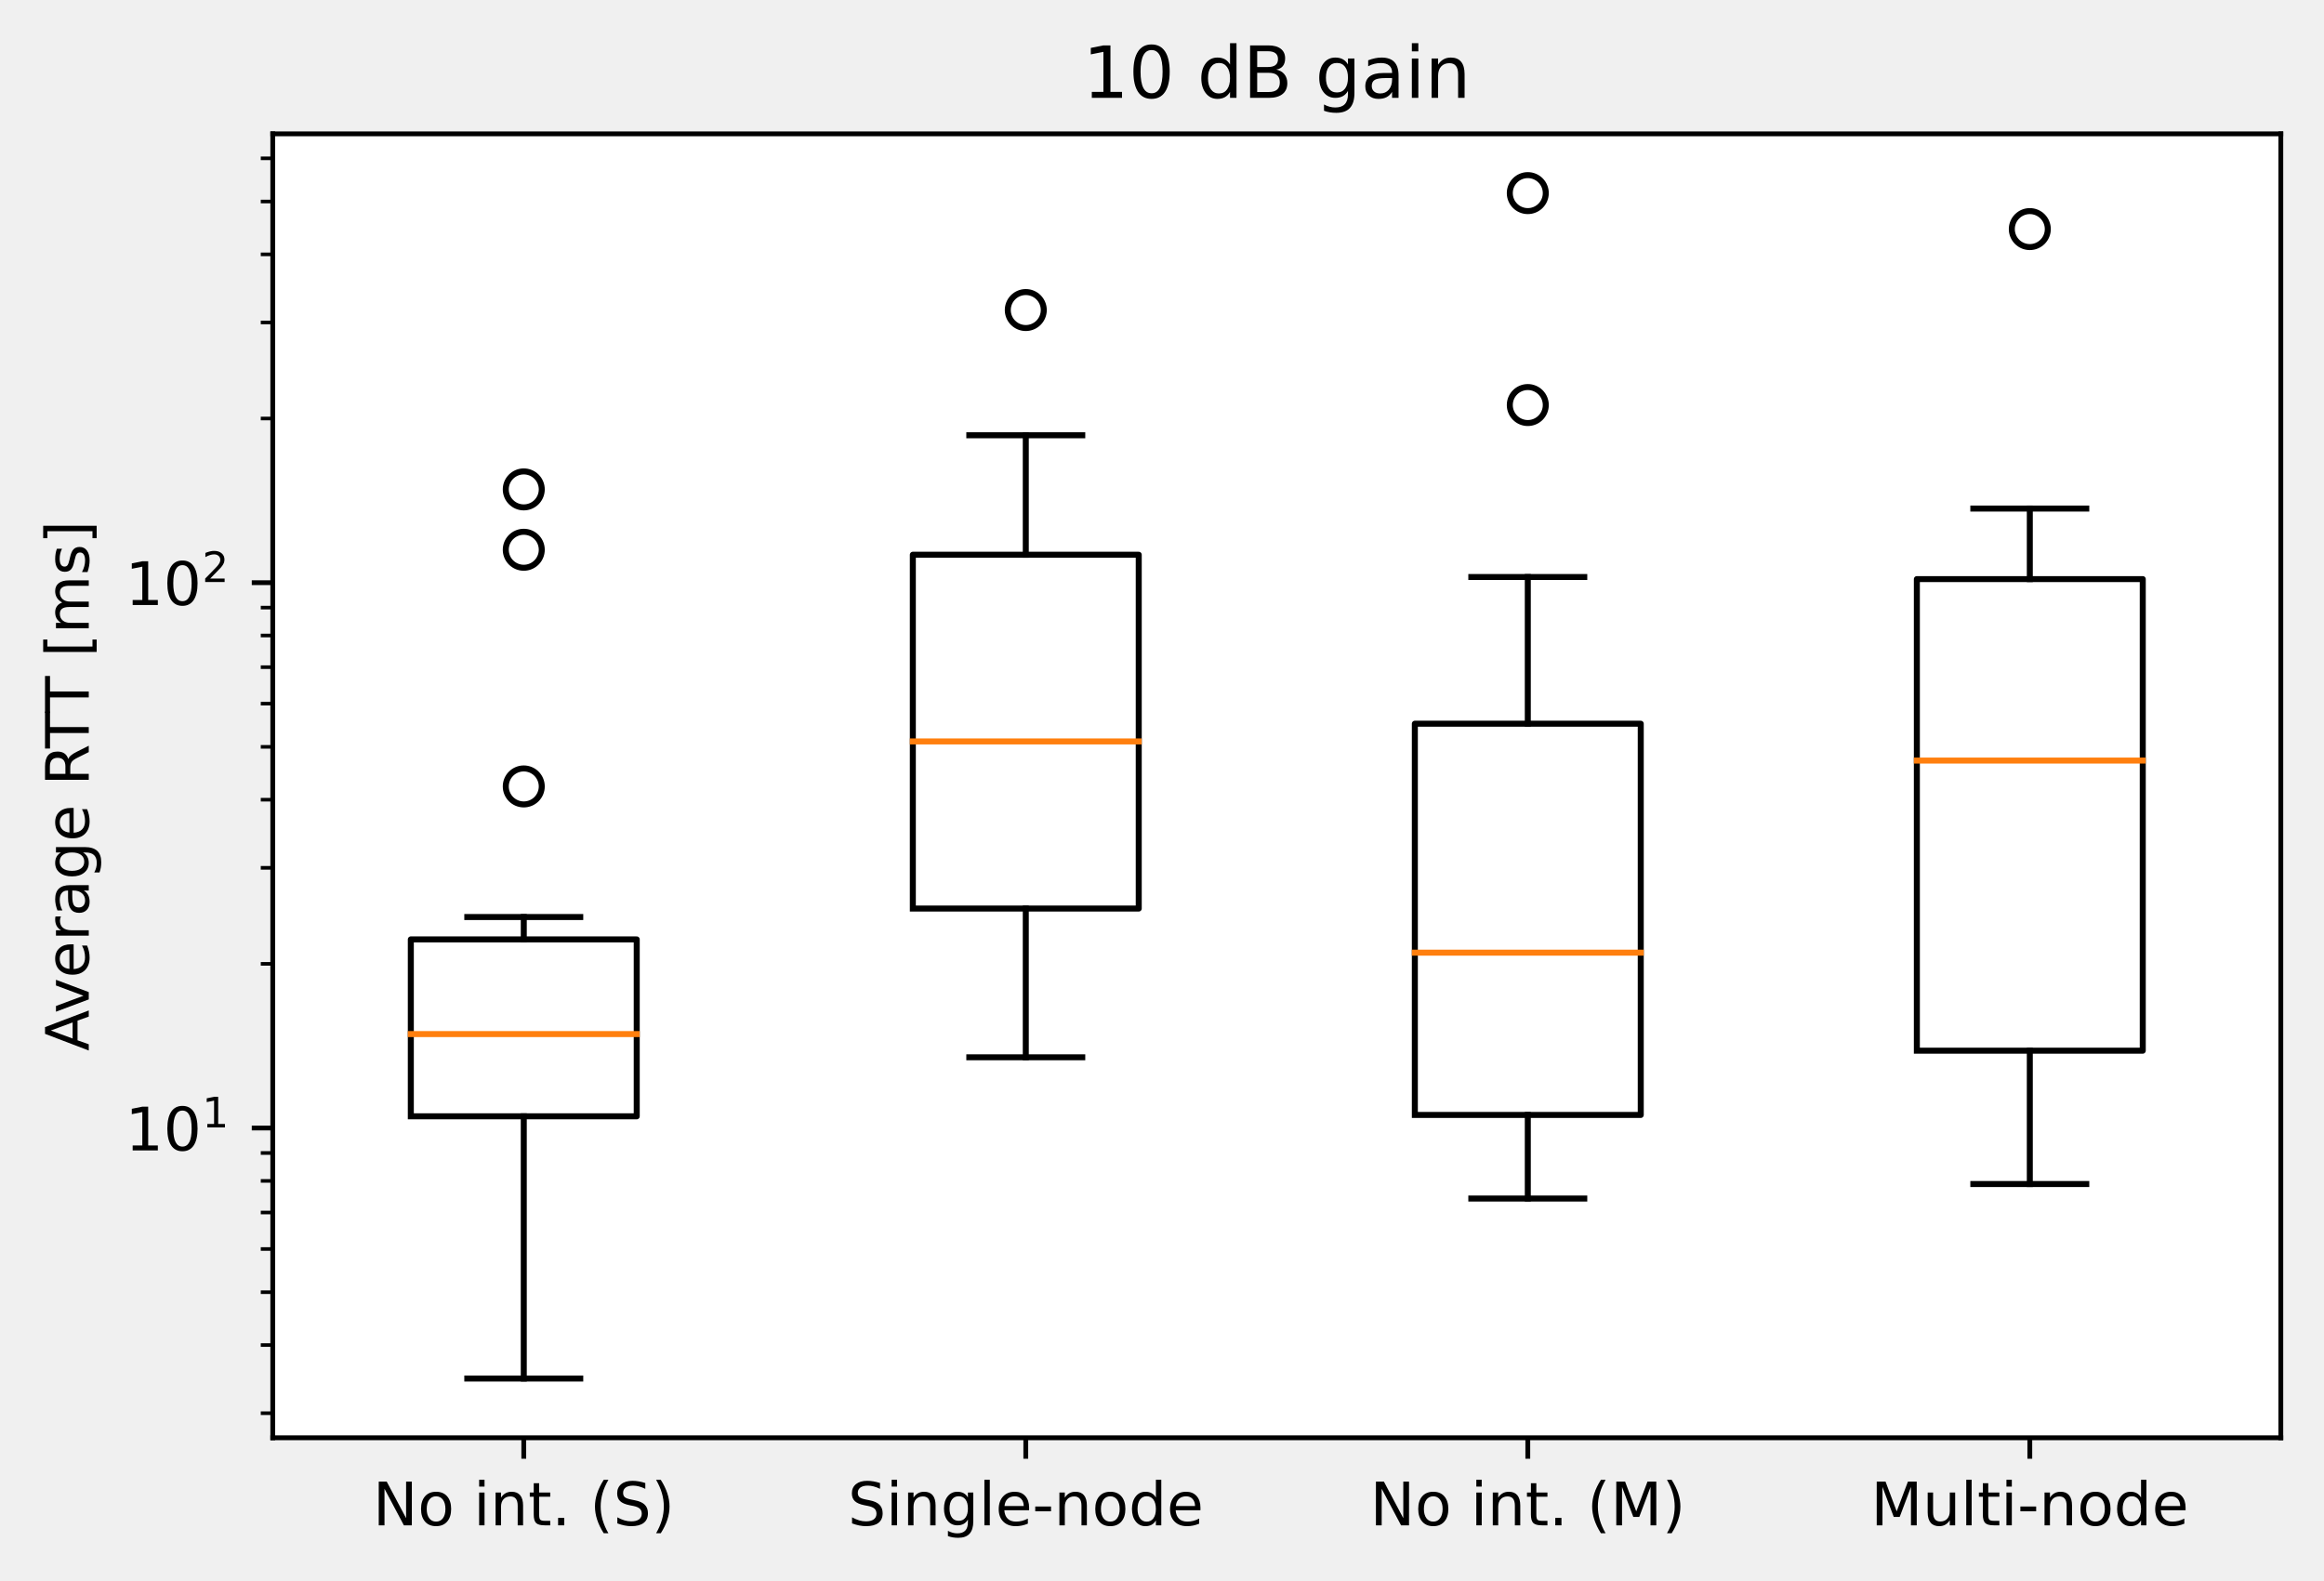
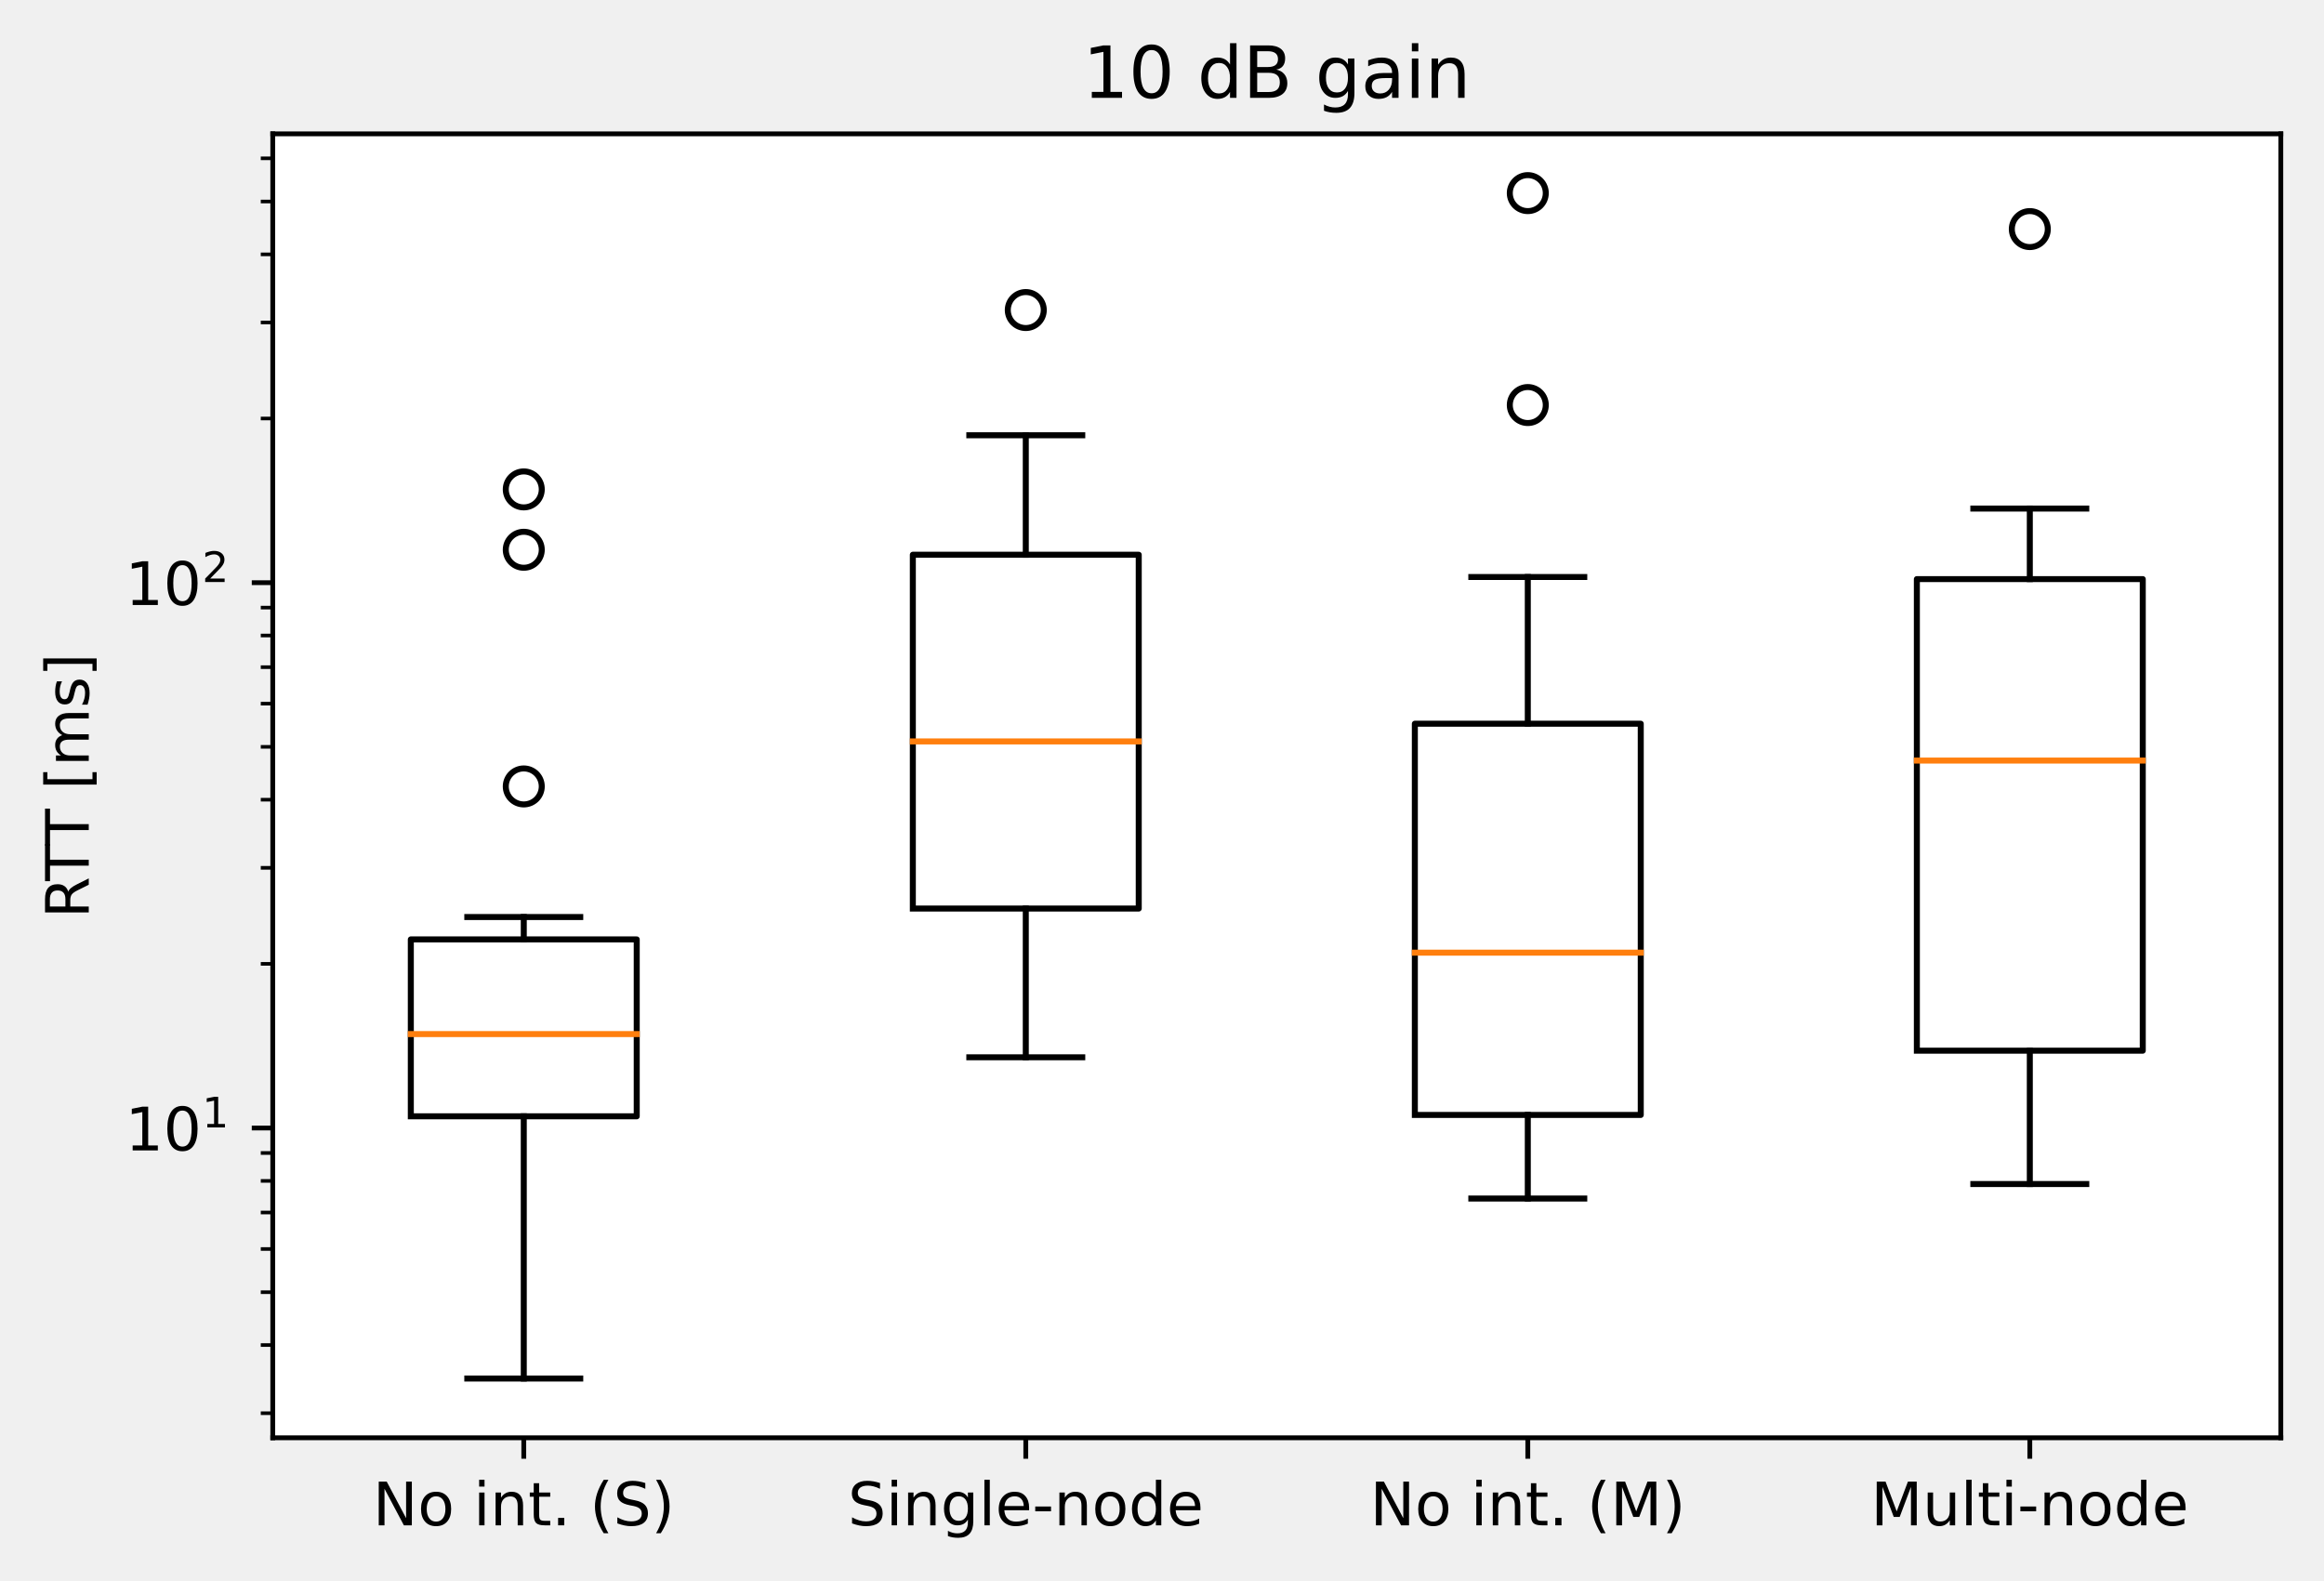
<svg xmlns="http://www.w3.org/2000/svg" xmlns:xlink="http://www.w3.org/1999/xlink" height="263.636pt" version="1.1" viewBox="0 0 387.478 263.636" width="387.478pt">
  <defs>
    <style type="text/css">*{stroke-linecap:butt;stroke-linejoin:round;}</style>
  </defs>
  <g id="figure_1">
    <g id="patch_1">
      <path d="M 0 263.636  L 387.478 263.636  L 387.478 0  L 0 0  z " style="fill:none;" />
    </g>
    <g id="axes_1">
      <g id="patch_2">
        <path d="M 45.478 239.758  L 380.278 239.758  L 380.278 22.318  L 45.478 22.318  z " style="fill:#ffffff;" />
      </g>
      <g id="matplotlib.axis_1">
        <g id="xtick_1">
          <g id="line2d_1">
            <defs>
-               <path d="M 0 0  L 0 3.5  " id="m5476b2abbc" style="stroke:#000000;stroke-width:0.8;" />
+               <path d="M 0 0  L 0 3.5  " id="m44a381b985" style="stroke:#000000;stroke-width:0.8;" />
            </defs>
            <g>
-               <use style="stroke:#000000;stroke-width:0.8;" x="87.328" xlink:href="#m5476b2abbc" y="239.758" />
+               <use style="stroke:#000000;stroke-width:0.8;" x="87.328" xlink:href="#m44a381b985" y="239.758" />
            </g>
          </g>
          <g id="text_1">
            <g transform="translate(62.16719 254.3566)scale(0.1 -0.1)">
              <defs>
                <path d="M 628 4666  L 1478 4666  L 3547 763  L 3547 4666  L 4159 4666  L 4159 0  L 3309 0  L 1241 3903  L 1241 0  L 628 0  L 628 4666  z " id="DejaVuSans-4e" transform="scale(0.015625)" />
                <path d="M 1959 3097  Q 1497 3097 1228 2736  Q 959 2375 959 1747  Q 959 1119 1226 758  Q 1494 397 1959 397  Q 2419 397 2687 759  Q 2956 1122 2956 1747  Q 2956 2369 2687 2733  Q 2419 3097 1959 3097  z M 1959 3584  Q 2709 3584 3137 3096  Q 3566 2609 3566 1747  Q 3566 888 3137 398  Q 2709 -91 1959 -91  Q 1206 -91 779 398  Q 353 888 353 1747  Q 353 2609 779 3096  Q 1206 3584 1959 3584  z " id="DejaVuSans-6f" transform="scale(0.015625)" />
                <path id="DejaVuSans-20" transform="scale(0.015625)" />
                <path d="M 603 3500  L 1178 3500  L 1178 0  L 603 0  L 603 3500  z M 603 4863  L 1178 4863  L 1178 4134  L 603 4134  L 603 4863  z " id="DejaVuSans-69" transform="scale(0.015625)" />
                <path d="M 3513 2113  L 3513 0  L 2938 0  L 2938 2094  Q 2938 2591 2744 2837  Q 2550 3084 2163 3084  Q 1697 3084 1428 2787  Q 1159 2491 1159 1978  L 1159 0  L 581 0  L 581 3500  L 1159 3500  L 1159 2956  Q 1366 3272 1645 3428  Q 1925 3584 2291 3584  Q 2894 3584 3203 3211  Q 3513 2838 3513 2113  z " id="DejaVuSans-6e" transform="scale(0.015625)" />
                <path d="M 1172 4494  L 1172 3500  L 2356 3500  L 2356 3053  L 1172 3053  L 1172 1153  Q 1172 725 1289 603  Q 1406 481 1766 481  L 2356 481  L 2356 0  L 1766 0  Q 1100 0 847 248  Q 594 497 594 1153  L 594 3053  L 172 3053  L 172 3500  L 594 3500  L 594 4494  L 1172 4494  z " id="DejaVuSans-74" transform="scale(0.015625)" />
                <path d="M 684 794  L 1344 794  L 1344 0  L 684 0  L 684 794  z " id="DejaVuSans-2e" transform="scale(0.015625)" />
                <path d="M 1984 4856  Q 1566 4138 1362 3434  Q 1159 2731 1159 2009  Q 1159 1288 1364 580  Q 1569 -128 1984 -844  L 1484 -844  Q 1016 -109 783 600  Q 550 1309 550 2009  Q 550 2706 781 3412  Q 1013 4119 1484 4856  L 1984 4856  z " id="DejaVuSans-28" transform="scale(0.015625)" />
                <path d="M 3425 4513  L 3425 3897  Q 3066 4069 2747 4153  Q 2428 4238 2131 4238  Q 1616 4238 1336 4038  Q 1056 3838 1056 3469  Q 1056 3159 1242 3001  Q 1428 2844 1947 2747  L 2328 2669  Q 3034 2534 3370 2195  Q 3706 1856 3706 1288  Q 3706 609 3251 259  Q 2797 -91 1919 -91  Q 1588 -91 1214 -16  Q 841 59 441 206  L 441 856  Q 825 641 1194 531  Q 1563 422 1919 422  Q 2459 422 2753 634  Q 3047 847 3047 1241  Q 3047 1584 2836 1778  Q 2625 1972 2144 2069  L 1759 2144  Q 1053 2284 737 2584  Q 422 2884 422 3419  Q 422 4038 858 4394  Q 1294 4750 2059 4750  Q 2388 4750 2728 4690  Q 3069 4631 3425 4513  z " id="DejaVuSans-53" transform="scale(0.015625)" />
                <path d="M 513 4856  L 1013 4856  Q 1481 4119 1714 3412  Q 1947 2706 1947 2009  Q 1947 1309 1714 600  Q 1481 -109 1013 -844  L 513 -844  Q 928 -128 1133 580  Q 1338 1288 1338 2009  Q 1338 2731 1133 3434  Q 928 4138 513 4856  z " id="DejaVuSans-29" transform="scale(0.015625)" />
              </defs>
              <use xlink:href="#DejaVuSans-4e" />
              <use x="74.805" xlink:href="#DejaVuSans-6f" />
              <use x="135.986" xlink:href="#DejaVuSans-20" />
              <use x="167.773" xlink:href="#DejaVuSans-69" />
              <use x="195.557" xlink:href="#DejaVuSans-6e" />
              <use x="258.936" xlink:href="#DejaVuSans-74" />
              <use x="298.145" xlink:href="#DejaVuSans-2e" />
              <use x="329.932" xlink:href="#DejaVuSans-20" />
              <use x="361.719" xlink:href="#DejaVuSans-28" />
              <use x="400.732" xlink:href="#DejaVuSans-53" />
              <use x="464.209" xlink:href="#DejaVuSans-29" />
            </g>
          </g>
        </g>
        <g id="xtick_2">
          <g id="line2d_2">
            <g>
-               <use style="stroke:#000000;stroke-width:0.8;" x="171.028" xlink:href="#m5476b2abbc" y="239.758" />
+               <use style="stroke:#000000;stroke-width:0.8;" x="171.028" xlink:href="#m44a381b985" y="239.758" />
            </g>
          </g>
          <g id="text_2">
            <g transform="translate(141.3734 254.3566)scale(0.1 -0.1)">
              <defs>
                <path d="M 2906 1791  Q 2906 2416 2648 2759  Q 2391 3103 1925 3103  Q 1463 3103 1205 2759  Q 947 2416 947 1791  Q 947 1169 1205 825  Q 1463 481 1925 481  Q 2391 481 2648 825  Q 2906 1169 2906 1791  z M 3481 434  Q 3481 -459 3084 -895  Q 2688 -1331 1869 -1331  Q 1566 -1331 1297 -1286  Q 1028 -1241 775 -1147  L 775 -588  Q 1028 -725 1275 -790  Q 1522 -856 1778 -856  Q 2344 -856 2625 -561  Q 2906 -266 2906 331  L 2906 616  Q 2728 306 2450 153  Q 2172 0 1784 0  Q 1141 0 747 490  Q 353 981 353 1791  Q 353 2603 747 3093  Q 1141 3584 1784 3584  Q 2172 3584 2450 3431  Q 2728 3278 2906 2969  L 2906 3500  L 3481 3500  L 3481 434  z " id="DejaVuSans-67" transform="scale(0.015625)" />
                <path d="M 603 4863  L 1178 4863  L 1178 0  L 603 0  L 603 4863  z " id="DejaVuSans-6c" transform="scale(0.015625)" />
                <path d="M 3597 1894  L 3597 1613  L 953 1613  Q 991 1019 1311 708  Q 1631 397 2203 397  Q 2534 397 2845 478  Q 3156 559 3463 722  L 3463 178  Q 3153 47 2828 -22  Q 2503 -91 2169 -91  Q 1331 -91 842 396  Q 353 884 353 1716  Q 353 2575 817 3079  Q 1281 3584 2069 3584  Q 2775 3584 3186 3129  Q 3597 2675 3597 1894  z M 3022 2063  Q 3016 2534 2758 2815  Q 2500 3097 2075 3097  Q 1594 3097 1305 2825  Q 1016 2553 972 2059  L 3022 2063  z " id="DejaVuSans-65" transform="scale(0.015625)" />
                <path d="M 313 2009  L 1997 2009  L 1997 1497  L 313 1497  L 313 2009  z " id="DejaVuSans-2d" transform="scale(0.015625)" />
                <path d="M 2906 2969  L 2906 4863  L 3481 4863  L 3481 0  L 2906 0  L 2906 525  Q 2725 213 2448 61  Q 2172 -91 1784 -91  Q 1150 -91 751 415  Q 353 922 353 1747  Q 353 2572 751 3078  Q 1150 3584 1784 3584  Q 2172 3584 2448 3432  Q 2725 3281 2906 2969  z M 947 1747  Q 947 1113 1208 752  Q 1469 391 1925 391  Q 2381 391 2643 752  Q 2906 1113 2906 1747  Q 2906 2381 2643 2742  Q 2381 3103 1925 3103  Q 1469 3103 1208 2742  Q 947 2381 947 1747  z " id="DejaVuSans-64" transform="scale(0.015625)" />
              </defs>
              <use xlink:href="#DejaVuSans-53" />
              <use x="63.477" xlink:href="#DejaVuSans-69" />
              <use x="91.26" xlink:href="#DejaVuSans-6e" />
              <use x="154.639" xlink:href="#DejaVuSans-67" />
              <use x="218.115" xlink:href="#DejaVuSans-6c" />
              <use x="245.898" xlink:href="#DejaVuSans-65" />
              <use x="307.422" xlink:href="#DejaVuSans-2d" />
              <use x="343.506" xlink:href="#DejaVuSans-6e" />
              <use x="406.885" xlink:href="#DejaVuSans-6f" />
              <use x="468.066" xlink:href="#DejaVuSans-64" />
              <use x="531.543" xlink:href="#DejaVuSans-65" />
            </g>
          </g>
        </g>
        <g id="xtick_3">
          <g id="line2d_3">
            <g>
-               <use style="stroke:#000000;stroke-width:0.8;" x="254.728" xlink:href="#m5476b2abbc" y="239.758" />
+               <use style="stroke:#000000;stroke-width:0.8;" x="254.728" xlink:href="#m44a381b985" y="239.758" />
            </g>
          </g>
          <g id="text_3">
            <g transform="translate(228.4273 254.3566)scale(0.1 -0.1)">
              <defs>
                <path d="M 628 4666  L 1569 4666  L 2759 1491  L 3956 4666  L 4897 4666  L 4897 0  L 4281 0  L 4281 4097  L 3078 897  L 2444 897  L 1241 4097  L 1241 0  L 628 0  L 628 4666  z " id="DejaVuSans-4d" transform="scale(0.015625)" />
              </defs>
              <use xlink:href="#DejaVuSans-4e" />
              <use x="74.805" xlink:href="#DejaVuSans-6f" />
              <use x="135.986" xlink:href="#DejaVuSans-20" />
              <use x="167.773" xlink:href="#DejaVuSans-69" />
              <use x="195.557" xlink:href="#DejaVuSans-6e" />
              <use x="258.936" xlink:href="#DejaVuSans-74" />
              <use x="298.145" xlink:href="#DejaVuSans-2e" />
              <use x="329.932" xlink:href="#DejaVuSans-20" />
              <use x="361.719" xlink:href="#DejaVuSans-28" />
              <use x="400.732" xlink:href="#DejaVuSans-4d" />
              <use x="487.012" xlink:href="#DejaVuSans-29" />
            </g>
          </g>
        </g>
        <g id="xtick_4">
          <g id="line2d_4">
            <g>
-               <use style="stroke:#000000;stroke-width:0.8;" x="338.428" xlink:href="#m5476b2abbc" y="239.758" />
+               <use style="stroke:#000000;stroke-width:0.8;" x="338.428" xlink:href="#m44a381b985" y="239.758" />
            </g>
          </g>
          <g id="text_4">
            <g transform="translate(311.9242 254.3566)scale(0.1 -0.1)">
              <defs>
                <path d="M 544 1381  L 544 3500  L 1119 3500  L 1119 1403  Q 1119 906 1312 657  Q 1506 409 1894 409  Q 2359 409 2629 706  Q 2900 1003 2900 1516  L 2900 3500  L 3475 3500  L 3475 0  L 2900 0  L 2900 538  Q 2691 219 2414 64  Q 2138 -91 1772 -91  Q 1169 -91 856 284  Q 544 659 544 1381  z M 1991 3584  L 1991 3584  z " id="DejaVuSans-75" transform="scale(0.015625)" />
              </defs>
              <use xlink:href="#DejaVuSans-4d" />
              <use x="86.279" xlink:href="#DejaVuSans-75" />
              <use x="149.658" xlink:href="#DejaVuSans-6c" />
              <use x="177.441" xlink:href="#DejaVuSans-74" />
              <use x="216.65" xlink:href="#DejaVuSans-69" />
              <use x="244.434" xlink:href="#DejaVuSans-2d" />
              <use x="280.518" xlink:href="#DejaVuSans-6e" />
              <use x="343.896" xlink:href="#DejaVuSans-6f" />
              <use x="405.078" xlink:href="#DejaVuSans-64" />
              <use x="468.555" xlink:href="#DejaVuSans-65" />
            </g>
          </g>
        </g>
      </g>
      <g id="matplotlib.axis_2">
        <g id="ytick_1">
          <g id="line2d_5">
            <defs>
-               <path d="M 0 0  L -3.5 0  " id="mb0ba4b1959" style="stroke:#000000;stroke-width:0.8;" />
+               <path d="M 0 0  L -3.5 0  " id="m997b716b8d" style="stroke:#000000;stroke-width:0.8;" />
            </defs>
            <g>
-               <use style="stroke:#000000;stroke-width:0.8;" x="45.478" xlink:href="#mb0ba4b1959" y="188.105" />
+               <use style="stroke:#000000;stroke-width:0.8;" x="45.478" xlink:href="#m997b716b8d" y="188.105" />
            </g>
          </g>
          <g id="text_5">
            <g transform="translate(20.87813 191.9047)scale(0.1 -0.1)">
              <defs>
                <path d="M 794 531  L 1825 531  L 1825 4091  L 703 3866  L 703 4441  L 1819 4666  L 2450 4666  L 2450 531  L 3481 531  L 3481 0  L 794 0  L 794 531  z " id="DejaVuSans-31" transform="scale(0.015625)" />
                <path d="M 2034 4250  Q 1547 4250 1301 3770  Q 1056 3291 1056 2328  Q 1056 1369 1301 889  Q 1547 409 2034 409  Q 2525 409 2770 889  Q 3016 1369 3016 2328  Q 3016 3291 2770 3770  Q 2525 4250 2034 4250  z M 2034 4750  Q 2819 4750 3233 4129  Q 3647 3509 3647 2328  Q 3647 1150 3233 529  Q 2819 -91 2034 -91  Q 1250 -91 836 529  Q 422 1150 422 2328  Q 422 3509 836 4129  Q 1250 4750 2034 4750  z " id="DejaVuSans-30" transform="scale(0.015625)" />
              </defs>
              <use transform="translate(0 0.684375)" xlink:href="#DejaVuSans-31" />
              <use transform="translate(63.62305 0.684375)" xlink:href="#DejaVuSans-30" />
              <use transform="translate(128.2031 38.96563)scale(0.7)" xlink:href="#DejaVuSans-31" />
            </g>
          </g>
        </g>
        <g id="ytick_2">
          <g id="line2d_6">
            <g>
-               <use style="stroke:#000000;stroke-width:0.8;" x="45.478" xlink:href="#mb0ba4b1959" y="97.164" />
+               <use style="stroke:#000000;stroke-width:0.8;" x="45.478" xlink:href="#m997b716b8d" y="97.164" />
            </g>
          </g>
          <g id="text_6">
            <g transform="translate(20.87813 100.9632)scale(0.1 -0.1)">
              <defs>
                <path d="M 1228 531  L 3431 531  L 3431 0  L 469 0  L 469 531  Q 828 903 1448 1529  Q 2069 2156 2228 2338  Q 2531 2678 2651 2914  Q 2772 3150 2772 3378  Q 2772 3750 2511 3984  Q 2250 4219 1831 4219  Q 1534 4219 1204 4116  Q 875 4013 500 3803  L 500 4441  Q 881 4594 1212 4672  Q 1544 4750 1819 4750  Q 2544 4750 2975 4387  Q 3406 4025 3406 3419  Q 3406 3131 3298 2873  Q 3191 2616 2906 2266  Q 2828 2175 2409 1742  Q 1991 1309 1228 531  z " id="DejaVuSans-32" transform="scale(0.015625)" />
              </defs>
              <use transform="translate(0 0.765625)" xlink:href="#DejaVuSans-31" />
              <use transform="translate(63.62305 0.765625)" xlink:href="#DejaVuSans-30" />
              <use transform="translate(128.2031 39.04688)scale(0.7)" xlink:href="#DejaVuSans-32" />
            </g>
          </g>
        </g>
        <g id="ytick_3">
          <g id="line2d_7">
            <defs>
-               <path d="M 0 0  L -2 0  " id="m26caf65bb7" style="stroke:#000000;stroke-width:0.6;" />
+               <path d="M 0 0  L -2 0  " id="m7edaea9b0a" style="stroke:#000000;stroke-width:0.6;" />
            </defs>
            <g>
-               <use style="stroke:#000000;stroke-width:0.6;" x="45.478" xlink:href="#m26caf65bb7" y="235.657" />
+               <use style="stroke:#000000;stroke-width:0.6;" x="45.478" xlink:href="#m7edaea9b0a" y="235.657" />
            </g>
          </g>
        </g>
        <g id="ytick_4">
          <g id="line2d_8">
            <g>
-               <use style="stroke:#000000;stroke-width:0.6;" x="45.478" xlink:href="#m26caf65bb7" y="224.295" />
+               <use style="stroke:#000000;stroke-width:0.6;" x="45.478" xlink:href="#m7edaea9b0a" y="224.295" />
            </g>
          </g>
        </g>
        <g id="ytick_5">
          <g id="line2d_9">
            <g>
-               <use style="stroke:#000000;stroke-width:0.6;" x="45.478" xlink:href="#m26caf65bb7" y="215.482" />
+               <use style="stroke:#000000;stroke-width:0.6;" x="45.478" xlink:href="#m7edaea9b0a" y="215.482" />
            </g>
          </g>
        </g>
        <g id="ytick_6">
          <g id="line2d_10">
            <g>
-               <use style="stroke:#000000;stroke-width:0.6;" x="45.478" xlink:href="#m26caf65bb7" y="208.281" />
+               <use style="stroke:#000000;stroke-width:0.6;" x="45.478" xlink:href="#m7edaea9b0a" y="208.281" />
            </g>
          </g>
        </g>
        <g id="ytick_7">
          <g id="line2d_11">
            <g>
-               <use style="stroke:#000000;stroke-width:0.6;" x="45.478" xlink:href="#m26caf65bb7" y="202.193" />
+               <use style="stroke:#000000;stroke-width:0.6;" x="45.478" xlink:href="#m7edaea9b0a" y="202.193" />
            </g>
          </g>
        </g>
        <g id="ytick_8">
          <g id="line2d_12">
            <g>
-               <use style="stroke:#000000;stroke-width:0.6;" x="45.478" xlink:href="#m26caf65bb7" y="196.919" />
+               <use style="stroke:#000000;stroke-width:0.6;" x="45.478" xlink:href="#m7edaea9b0a" y="196.919" />
            </g>
          </g>
        </g>
        <g id="ytick_9">
          <g id="line2d_13">
            <g>
-               <use style="stroke:#000000;stroke-width:0.6;" x="45.478" xlink:href="#m26caf65bb7" y="192.267" />
+               <use style="stroke:#000000;stroke-width:0.6;" x="45.478" xlink:href="#m7edaea9b0a" y="192.267" />
            </g>
          </g>
        </g>
        <g id="ytick_10">
          <g id="line2d_14">
            <g>
-               <use style="stroke:#000000;stroke-width:0.6;" x="45.478" xlink:href="#m26caf65bb7" y="160.729" />
+               <use style="stroke:#000000;stroke-width:0.6;" x="45.478" xlink:href="#m7edaea9b0a" y="160.729" />
            </g>
          </g>
        </g>
        <g id="ytick_11">
          <g id="line2d_15">
            <g>
-               <use style="stroke:#000000;stroke-width:0.6;" x="45.478" xlink:href="#m26caf65bb7" y="144.715" />
+               <use style="stroke:#000000;stroke-width:0.6;" x="45.478" xlink:href="#m7edaea9b0a" y="144.715" />
            </g>
          </g>
        </g>
        <g id="ytick_12">
          <g id="line2d_16">
            <g>
-               <use style="stroke:#000000;stroke-width:0.6;" x="45.478" xlink:href="#m26caf65bb7" y="133.353" />
+               <use style="stroke:#000000;stroke-width:0.6;" x="45.478" xlink:href="#m7edaea9b0a" y="133.353" />
            </g>
          </g>
        </g>
        <g id="ytick_13">
          <g id="line2d_17">
            <g>
-               <use style="stroke:#000000;stroke-width:0.6;" x="45.478" xlink:href="#m26caf65bb7" y="124.54" />
+               <use style="stroke:#000000;stroke-width:0.6;" x="45.478" xlink:href="#m7edaea9b0a" y="124.54" />
            </g>
          </g>
        </g>
        <g id="ytick_14">
          <g id="line2d_18">
            <g>
-               <use style="stroke:#000000;stroke-width:0.6;" x="45.478" xlink:href="#m26caf65bb7" y="117.339" />
+               <use style="stroke:#000000;stroke-width:0.6;" x="45.478" xlink:href="#m7edaea9b0a" y="117.339" />
            </g>
          </g>
        </g>
        <g id="ytick_15">
          <g id="line2d_19">
            <g>
-               <use style="stroke:#000000;stroke-width:0.6;" x="45.478" xlink:href="#m26caf65bb7" y="111.251" />
+               <use style="stroke:#000000;stroke-width:0.6;" x="45.478" xlink:href="#m7edaea9b0a" y="111.251" />
            </g>
          </g>
        </g>
        <g id="ytick_16">
          <g id="line2d_20">
            <g>
-               <use style="stroke:#000000;stroke-width:0.6;" x="45.478" xlink:href="#m26caf65bb7" y="105.977" />
+               <use style="stroke:#000000;stroke-width:0.6;" x="45.478" xlink:href="#m7edaea9b0a" y="105.977" />
            </g>
          </g>
        </g>
        <g id="ytick_17">
          <g id="line2d_21">
            <g>
-               <use style="stroke:#000000;stroke-width:0.6;" x="45.478" xlink:href="#m26caf65bb7" y="101.325" />
+               <use style="stroke:#000000;stroke-width:0.6;" x="45.478" xlink:href="#m7edaea9b0a" y="101.325" />
            </g>
          </g>
        </g>
        <g id="ytick_18">
          <g id="line2d_22">
            <g>
-               <use style="stroke:#000000;stroke-width:0.6;" x="45.478" xlink:href="#m26caf65bb7" y="69.788" />
+               <use style="stroke:#000000;stroke-width:0.6;" x="45.478" xlink:href="#m7edaea9b0a" y="69.788" />
            </g>
          </g>
        </g>
        <g id="ytick_19">
          <g id="line2d_23">
            <g>
-               <use style="stroke:#000000;stroke-width:0.6;" x="45.478" xlink:href="#m26caf65bb7" y="53.774" />
+               <use style="stroke:#000000;stroke-width:0.6;" x="45.478" xlink:href="#m7edaea9b0a" y="53.774" />
            </g>
          </g>
        </g>
        <g id="ytick_20">
          <g id="line2d_24">
            <g>
-               <use style="stroke:#000000;stroke-width:0.6;" x="45.478" xlink:href="#m26caf65bb7" y="42.412" />
+               <use style="stroke:#000000;stroke-width:0.6;" x="45.478" xlink:href="#m7edaea9b0a" y="42.412" />
            </g>
          </g>
        </g>
        <g id="ytick_21">
          <g id="line2d_25">
            <g>
-               <use style="stroke:#000000;stroke-width:0.6;" x="45.478" xlink:href="#m26caf65bb7" y="33.599" />
+               <use style="stroke:#000000;stroke-width:0.6;" x="45.478" xlink:href="#m7edaea9b0a" y="33.599" />
            </g>
          </g>
        </g>
        <g id="ytick_22">
          <g id="line2d_26">
            <g>
-               <use style="stroke:#000000;stroke-width:0.6;" x="45.478" xlink:href="#m26caf65bb7" y="26.398" />
+               <use style="stroke:#000000;stroke-width:0.6;" x="45.478" xlink:href="#m7edaea9b0a" y="26.398" />
            </g>
          </g>
        </g>
        <g id="text_7">
-           <g transform="translate(14.79844 175.2577)rotate(-90)scale(0.1 -0.1)">
+           <g transform="translate(14.79844 153.1358)rotate(-90)scale(0.1 -0.1)">
            <defs>
-               <path d="M 2188 4044  L 1331 1722  L 3047 1722  L 2188 4044  z M 1831 4666  L 2547 4666  L 4325 0  L 3669 0  L 3244 1197  L 1141 1197  L 716 0  L 50 0  L 1831 4666  z " id="DejaVuSans-41" transform="scale(0.015625)" />
-               <path d="M 191 3500  L 800 3500  L 1894 563  L 2988 3500  L 3597 3500  L 2284 0  L 1503 0  L 191 3500  z " id="DejaVuSans-76" transform="scale(0.015625)" />
-               <path d="M 2631 2963  Q 2534 3019 2420 3045  Q 2306 3072 2169 3072  Q 1681 3072 1420 2755  Q 1159 2438 1159 1844  L 1159 0  L 581 0  L 581 3500  L 1159 3500  L 1159 2956  Q 1341 3275 1631 3429  Q 1922 3584 2338 3584  Q 2397 3584 2469 3576  Q 2541 3569 2628 3553  L 2631 2963  z " id="DejaVuSans-72" transform="scale(0.015625)" />
-               <path d="M 2194 1759  Q 1497 1759 1228 1600  Q 959 1441 959 1056  Q 959 750 1161 570  Q 1363 391 1709 391  Q 2188 391 2477 730  Q 2766 1069 2766 1631  L 2766 1759  L 2194 1759  z M 3341 1997  L 3341 0  L 2766 0  L 2766 531  Q 2569 213 2275 61  Q 1981 -91 1556 -91  Q 1019 -91 701 211  Q 384 513 384 1019  Q 384 1609 779 1909  Q 1175 2209 1959 2209  L 2766 2209  L 2766 2266  Q 2766 2663 2505 2880  Q 2244 3097 1772 3097  Q 1472 3097 1187 3025  Q 903 2953 641 2809  L 641 3341  Q 956 3463 1253 3523  Q 1550 3584 1831 3584  Q 2591 3584 2966 3190  Q 3341 2797 3341 1997  z " id="DejaVuSans-61" transform="scale(0.015625)" />
              <path d="M 2841 2188  Q 3044 2119 3236 1894  Q 3428 1669 3622 1275  L 4263 0  L 3584 0  L 2988 1197  Q 2756 1666 2539 1819  Q 2322 1972 1947 1972  L 1259 1972  L 1259 0  L 628 0  L 628 4666  L 2053 4666  Q 2853 4666 3247 4331  Q 3641 3997 3641 3322  Q 3641 2881 3436 2590  Q 3231 2300 2841 2188  z M 1259 4147  L 1259 2491  L 2053 2491  Q 2509 2491 2742 2702  Q 2975 2913 2975 3322  Q 2975 3731 2742 3939  Q 2509 4147 2053 4147  L 1259 4147  z " id="DejaVuSans-52" transform="scale(0.015625)" />
              <path d="M -19 4666  L 3928 4666  L 3928 4134  L 2272 4134  L 2272 0  L 1638 0  L 1638 4134  L -19 4134  L -19 4666  z " id="DejaVuSans-54" transform="scale(0.015625)" />
              <path d="M 550 4863  L 1875 4863  L 1875 4416  L 1125 4416  L 1125 -397  L 1875 -397  L 1875 -844  L 550 -844  L 550 4863  z " id="DejaVuSans-5b" transform="scale(0.015625)" />
              <path d="M 3328 2828  Q 3544 3216 3844 3400  Q 4144 3584 4550 3584  Q 5097 3584 5394 3201  Q 5691 2819 5691 2113  L 5691 0  L 5113 0  L 5113 2094  Q 5113 2597 4934 2840  Q 4756 3084 4391 3084  Q 3944 3084 3684 2787  Q 3425 2491 3425 1978  L 3425 0  L 2847 0  L 2847 2094  Q 2847 2600 2669 2842  Q 2491 3084 2119 3084  Q 1678 3084 1418 2786  Q 1159 2488 1159 1978  L 1159 0  L 581 0  L 581 3500  L 1159 3500  L 1159 2956  Q 1356 3278 1631 3431  Q 1906 3584 2284 3584  Q 2666 3584 2933 3390  Q 3200 3197 3328 2828  z " id="DejaVuSans-6d" transform="scale(0.015625)" />
              <path d="M 2834 3397  L 2834 2853  Q 2591 2978 2328 3040  Q 2066 3103 1784 3103  Q 1356 3103 1142 2972  Q 928 2841 928 2578  Q 928 2378 1081 2264  Q 1234 2150 1697 2047  L 1894 2003  Q 2506 1872 2764 1633  Q 3022 1394 3022 966  Q 3022 478 2636 193  Q 2250 -91 1575 -91  Q 1294 -91 989 -36  Q 684 19 347 128  L 347 722  Q 666 556 975 473  Q 1284 391 1588 391  Q 1994 391 2212 530  Q 2431 669 2431 922  Q 2431 1156 2273 1281  Q 2116 1406 1581 1522  L 1381 1569  Q 847 1681 609 1914  Q 372 2147 372 2553  Q 372 3047 722 3315  Q 1072 3584 1716 3584  Q 2034 3584 2315 3537  Q 2597 3491 2834 3397  z " id="DejaVuSans-73" transform="scale(0.015625)" />
              <path d="M 1947 4863  L 1947 -844  L 622 -844  L 622 -397  L 1369 -397  L 1369 4416  L 622 4416  L 622 4863  L 1947 4863  z " id="DejaVuSans-5d" transform="scale(0.015625)" />
            </defs>
-             <use xlink:href="#DejaVuSans-41" />
-             <use x="62.533" xlink:href="#DejaVuSans-76" />
-             <use x="121.713" xlink:href="#DejaVuSans-65" />
-             <use x="183.236" xlink:href="#DejaVuSans-72" />
-             <use x="224.35" xlink:href="#DejaVuSans-61" />
-             <use x="285.629" xlink:href="#DejaVuSans-67" />
-             <use x="349.105" xlink:href="#DejaVuSans-65" />
-             <use x="410.629" xlink:href="#DejaVuSans-20" />
-             <use x="442.416" xlink:href="#DejaVuSans-52" />
-             <use x="504.648" xlink:href="#DejaVuSans-54" />
-             <use x="563.982" xlink:href="#DejaVuSans-54" />
-             <use x="625.066" xlink:href="#DejaVuSans-20" />
-             <use x="656.854" xlink:href="#DejaVuSans-5b" />
-             <use x="695.867" xlink:href="#DejaVuSans-6d" />
-             <use x="793.279" xlink:href="#DejaVuSans-73" />
-             <use x="845.379" xlink:href="#DejaVuSans-5d" />
+             <use xlink:href="#DejaVuSans-52" />
+             <use x="62.232" xlink:href="#DejaVuSans-54" />
+             <use x="121.566" xlink:href="#DejaVuSans-54" />
+             <use x="182.65" xlink:href="#DejaVuSans-20" />
+             <use x="214.438" xlink:href="#DejaVuSans-5b" />
+             <use x="253.451" xlink:href="#DejaVuSans-6d" />
+             <use x="350.863" xlink:href="#DejaVuSans-73" />
+             <use x="402.963" xlink:href="#DejaVuSans-5d" />
          </g>
        </g>
      </g>
      <g id="line2d_27">
-         <path clip-path="url(#pbf4b21ed86)" d="M 68.496 186.15  L 106.161 186.15  L 106.161 156.65  L 68.496 156.65  L 68.496 186.15  " style="fill:none;stroke:#000000;stroke-linecap:square;" />
+         <path clip-path="url(#p577c90bf5a)" d="M 68.496 186.15  L 106.161 186.15  L 106.161 156.65  L 68.496 156.65  L 68.496 186.15  " style="fill:none;stroke:#000000;stroke-linecap:square;" />
      </g>
      <g id="line2d_28">
-         <path clip-path="url(#pbf4b21ed86)" d="M 87.328 186.15  L 87.328 229.874  " style="fill:none;stroke:#000000;stroke-linecap:square;" />
+         <path clip-path="url(#p577c90bf5a)" d="M 87.328 186.15  L 87.328 229.874  " style="fill:none;stroke:#000000;stroke-linecap:square;" />
      </g>
      <g id="line2d_29">
-         <path clip-path="url(#pbf4b21ed86)" d="M 87.328 156.65  L 87.328 152.923  " style="fill:none;stroke:#000000;stroke-linecap:square;" />
+         <path clip-path="url(#p577c90bf5a)" d="M 87.328 156.65  L 87.328 152.923  " style="fill:none;stroke:#000000;stroke-linecap:square;" />
      </g>
      <g id="line2d_30">
-         <path clip-path="url(#pbf4b21ed86)" d="M 77.912 229.874  L 96.744 229.874  " style="fill:none;stroke:#000000;stroke-linecap:square;" />
+         <path clip-path="url(#p577c90bf5a)" d="M 77.912 229.874  L 96.744 229.874  " style="fill:none;stroke:#000000;stroke-linecap:square;" />
      </g>
      <g id="line2d_31">
-         <path clip-path="url(#pbf4b21ed86)" d="M 77.912 152.923  L 96.744 152.923  " style="fill:none;stroke:#000000;stroke-linecap:square;" />
+         <path clip-path="url(#p577c90bf5a)" d="M 77.912 152.923  L 96.744 152.923  " style="fill:none;stroke:#000000;stroke-linecap:square;" />
      </g>
      <g id="line2d_32">
        <defs>
-           <path d="M 0 3  C 0.796 3 1.559 2.684 2.121 2.121  C 2.684 1.559 3 0.796 3 0  C 3 -0.796 2.684 -1.559 2.121 -2.121  C 1.559 -2.684 0.796 -3 0 -3  C -0.796 -3 -1.559 -2.684 -2.121 -2.121  C -2.684 -1.559 -3 -0.796 -3 0  C -3 0.796 -2.684 1.559 -2.121 2.121  C -1.559 2.684 -0.796 3 0 3  z " id="me91933f64f" style="stroke:#000000;" />
+           <path d="M 0 3  C 0.796 3 1.559 2.684 2.121 2.121  C 2.684 1.559 3 0.796 3 0  C 3 -0.796 2.684 -1.559 2.121 -2.121  C 1.559 -2.684 0.796 -3 0 -3  C -0.796 -3 -1.559 -2.684 -2.121 -2.121  C -2.684 -1.559 -3 -0.796 -3 0  C -3 0.796 -2.684 1.559 -2.121 2.121  C -1.559 2.684 -0.796 3 0 3  z " id="me959ba25a8" style="stroke:#000000;" />
        </defs>
-         <g clip-path="url(#pbf4b21ed86)">
-           <use style="fill-opacity:0;stroke:#000000;" x="87.328" xlink:href="#me91933f64f" y="91.676" />
-           <use style="fill-opacity:0;stroke:#000000;" x="87.328" xlink:href="#me91933f64f" y="81.61" />
-           <use style="fill-opacity:0;stroke:#000000;" x="87.328" xlink:href="#me91933f64f" y="131.142" />
+         <g clip-path="url(#p577c90bf5a)">
+           <use style="fill-opacity:0;stroke:#000000;" x="87.328" xlink:href="#me959ba25a8" y="91.676" />
+           <use style="fill-opacity:0;stroke:#000000;" x="87.328" xlink:href="#me959ba25a8" y="81.61" />
+           <use style="fill-opacity:0;stroke:#000000;" x="87.328" xlink:href="#me959ba25a8" y="131.142" />
        </g>
      </g>
      <g id="line2d_33">
-         <path clip-path="url(#pbf4b21ed86)" d="M 152.196 151.504  L 189.861 151.504  L 189.861 92.506  L 152.196 92.506  L 152.196 151.504  " style="fill:none;stroke:#000000;stroke-linecap:square;" />
+         <path clip-path="url(#p577c90bf5a)" d="M 152.196 151.504  L 189.861 151.504  L 189.861 92.506  L 152.196 92.506  L 152.196 151.504  " style="fill:none;stroke:#000000;stroke-linecap:square;" />
      </g>
      <g id="line2d_34">
-         <path clip-path="url(#pbf4b21ed86)" d="M 171.028 151.504  L 171.028 176.308  " style="fill:none;stroke:#000000;stroke-linecap:square;" />
+         <path clip-path="url(#p577c90bf5a)" d="M 171.028 151.504  L 171.028 176.308  " style="fill:none;stroke:#000000;stroke-linecap:square;" />
      </g>
      <g id="line2d_35">
-         <path clip-path="url(#pbf4b21ed86)" d="M 171.028 92.506  L 171.028 72.586  " style="fill:none;stroke:#000000;stroke-linecap:square;" />
+         <path clip-path="url(#p577c90bf5a)" d="M 171.028 92.506  L 171.028 72.586  " style="fill:none;stroke:#000000;stroke-linecap:square;" />
      </g>
      <g id="line2d_36">
-         <path clip-path="url(#pbf4b21ed86)" d="M 161.612 176.308  L 180.444 176.308  " style="fill:none;stroke:#000000;stroke-linecap:square;" />
+         <path clip-path="url(#p577c90bf5a)" d="M 161.612 176.308  L 180.444 176.308  " style="fill:none;stroke:#000000;stroke-linecap:square;" />
      </g>
      <g id="line2d_37">
-         <path clip-path="url(#pbf4b21ed86)" d="M 161.612 72.586  L 180.444 72.586  " style="fill:none;stroke:#000000;stroke-linecap:square;" />
+         <path clip-path="url(#p577c90bf5a)" d="M 161.612 72.586  L 180.444 72.586  " style="fill:none;stroke:#000000;stroke-linecap:square;" />
      </g>
      <g id="line2d_38">
-         <g clip-path="url(#pbf4b21ed86)">
-           <use style="fill-opacity:0;stroke:#000000;" x="171.028" xlink:href="#me91933f64f" y="51.702" />
+         <g clip-path="url(#p577c90bf5a)">
+           <use style="fill-opacity:0;stroke:#000000;" x="171.028" xlink:href="#me959ba25a8" y="51.702" />
        </g>
      </g>
      <g id="line2d_39">
-         <path clip-path="url(#pbf4b21ed86)" d="M 235.896 185.924  L 273.561 185.924  L 273.561 120.683  L 235.896 120.683  L 235.896 185.924  " style="fill:none;stroke:#000000;stroke-linecap:square;" />
+         <path clip-path="url(#p577c90bf5a)" d="M 235.896 185.924  L 273.561 185.924  L 273.561 120.683  L 235.896 120.683  L 235.896 185.924  " style="fill:none;stroke:#000000;stroke-linecap:square;" />
      </g>
      <g id="line2d_40">
-         <path clip-path="url(#pbf4b21ed86)" d="M 254.728 185.924  L 254.728 199.859  " style="fill:none;stroke:#000000;stroke-linecap:square;" />
+         <path clip-path="url(#p577c90bf5a)" d="M 254.728 185.924  L 254.728 199.859  " style="fill:none;stroke:#000000;stroke-linecap:square;" />
      </g>
      <g id="line2d_41">
-         <path clip-path="url(#pbf4b21ed86)" d="M 254.728 120.683  L 254.728 96.218  " style="fill:none;stroke:#000000;stroke-linecap:square;" />
+         <path clip-path="url(#p577c90bf5a)" d="M 254.728 120.683  L 254.728 96.218  " style="fill:none;stroke:#000000;stroke-linecap:square;" />
      </g>
      <g id="line2d_42">
-         <path clip-path="url(#pbf4b21ed86)" d="M 245.312 199.859  L 264.144 199.859  " style="fill:none;stroke:#000000;stroke-linecap:square;" />
+         <path clip-path="url(#p577c90bf5a)" d="M 245.312 199.859  L 264.144 199.859  " style="fill:none;stroke:#000000;stroke-linecap:square;" />
      </g>
      <g id="line2d_43">
-         <path clip-path="url(#pbf4b21ed86)" d="M 245.312 96.218  L 264.144 96.218  " style="fill:none;stroke:#000000;stroke-linecap:square;" />
+         <path clip-path="url(#p577c90bf5a)" d="M 245.312 96.218  L 264.144 96.218  " style="fill:none;stroke:#000000;stroke-linecap:square;" />
      </g>
      <g id="line2d_44">
-         <g clip-path="url(#pbf4b21ed86)">
-           <use style="fill-opacity:0;stroke:#000000;" x="254.728" xlink:href="#me91933f64f" y="32.202" />
-           <use style="fill-opacity:0;stroke:#000000;" x="254.728" xlink:href="#me91933f64f" y="67.543" />
+         <g clip-path="url(#p577c90bf5a)">
+           <use style="fill-opacity:0;stroke:#000000;" x="254.728" xlink:href="#me959ba25a8" y="32.202" />
+           <use style="fill-opacity:0;stroke:#000000;" x="254.728" xlink:href="#me959ba25a8" y="67.543" />
        </g>
      </g>
      <g id="line2d_45">
-         <path clip-path="url(#pbf4b21ed86)" d="M 319.596 175.208  L 357.261 175.208  L 357.261 96.569  L 319.596 96.569  L 319.596 175.208  " style="fill:none;stroke:#000000;stroke-linecap:square;" />
+         <path clip-path="url(#p577c90bf5a)" d="M 319.596 175.208  L 357.261 175.208  L 357.261 96.569  L 319.596 96.569  L 319.596 175.208  " style="fill:none;stroke:#000000;stroke-linecap:square;" />
      </g>
      <g id="line2d_46">
-         <path clip-path="url(#pbf4b21ed86)" d="M 338.428 175.208  L 338.428 197.44  " style="fill:none;stroke:#000000;stroke-linecap:square;" />
+         <path clip-path="url(#p577c90bf5a)" d="M 338.428 175.208  L 338.428 197.44  " style="fill:none;stroke:#000000;stroke-linecap:square;" />
      </g>
      <g id="line2d_47">
-         <path clip-path="url(#pbf4b21ed86)" d="M 338.428 96.569  L 338.428 84.81  " style="fill:none;stroke:#000000;stroke-linecap:square;" />
+         <path clip-path="url(#p577c90bf5a)" d="M 338.428 96.569  L 338.428 84.81  " style="fill:none;stroke:#000000;stroke-linecap:square;" />
      </g>
      <g id="line2d_48">
-         <path clip-path="url(#pbf4b21ed86)" d="M 329.012 197.44  L 347.844 197.44  " style="fill:none;stroke:#000000;stroke-linecap:square;" />
+         <path clip-path="url(#p577c90bf5a)" d="M 329.012 197.44  L 347.844 197.44  " style="fill:none;stroke:#000000;stroke-linecap:square;" />
      </g>
      <g id="line2d_49">
-         <path clip-path="url(#pbf4b21ed86)" d="M 329.012 84.81  L 347.844 84.81  " style="fill:none;stroke:#000000;stroke-linecap:square;" />
+         <path clip-path="url(#p577c90bf5a)" d="M 329.012 84.81  L 347.844 84.81  " style="fill:none;stroke:#000000;stroke-linecap:square;" />
      </g>
      <g id="line2d_50">
-         <g clip-path="url(#pbf4b21ed86)">
-           <use style="fill-opacity:0;stroke:#000000;" x="338.428" xlink:href="#me91933f64f" y="38.202" />
+         <g clip-path="url(#p577c90bf5a)">
+           <use style="fill-opacity:0;stroke:#000000;" x="338.428" xlink:href="#me959ba25a8" y="38.202" />
        </g>
      </g>
      <g id="line2d_51">
-         <path clip-path="url(#pbf4b21ed86)" d="M 68.496 172.435  L 106.161 172.435  " style="fill:none;stroke:#ff7f0e;stroke-linecap:square;" />
+         <path clip-path="url(#p577c90bf5a)" d="M 68.496 172.435  L 106.161 172.435  " style="fill:none;stroke:#ff7f0e;stroke-linecap:square;" />
      </g>
      <g id="line2d_52">
-         <path clip-path="url(#pbf4b21ed86)" d="M 152.196 123.636  L 189.861 123.636  " style="fill:none;stroke:#ff7f0e;stroke-linecap:square;" />
+         <path clip-path="url(#p577c90bf5a)" d="M 152.196 123.636  L 189.861 123.636  " style="fill:none;stroke:#ff7f0e;stroke-linecap:square;" />
      </g>
      <g id="line2d_53">
-         <path clip-path="url(#pbf4b21ed86)" d="M 235.896 158.864  L 273.561 158.864  " style="fill:none;stroke:#ff7f0e;stroke-linecap:square;" />
+         <path clip-path="url(#p577c90bf5a)" d="M 235.896 158.864  L 273.561 158.864  " style="fill:none;stroke:#ff7f0e;stroke-linecap:square;" />
      </g>
      <g id="line2d_54">
-         <path clip-path="url(#pbf4b21ed86)" d="M 319.596 126.827  L 357.261 126.827  " style="fill:none;stroke:#ff7f0e;stroke-linecap:square;" />
+         <path clip-path="url(#p577c90bf5a)" d="M 319.596 126.827  L 357.261 126.827  " style="fill:none;stroke:#ff7f0e;stroke-linecap:square;" />
      </g>
      <g id="patch_3">
        <path d="M 45.478 239.758  L 45.478 22.318  " style="fill:none;stroke:#000000;stroke-linecap:square;stroke-linejoin:miter;stroke-width:0.8;" />
      </g>
      <g id="patch_4">
        <path d="M 380.278 239.758  L 380.278 22.318  " style="fill:none;stroke:#000000;stroke-linecap:square;stroke-linejoin:miter;stroke-width:0.8;" />
      </g>
      <g id="patch_5">
        <path d="M 45.478 239.758  L 380.278 239.758  " style="fill:none;stroke:#000000;stroke-linecap:square;stroke-linejoin:miter;stroke-width:0.8;" />
      </g>
      <g id="patch_6">
        <path d="M 45.478 22.318  L 380.278 22.318  " style="fill:none;stroke:#000000;stroke-linecap:square;stroke-linejoin:miter;stroke-width:0.8;" />
      </g>
      <g id="text_8">
        <g transform="translate(180.5484 16.31812)scale(0.12 -0.12)">
          <defs>
            <path d="M 1259 2228  L 1259 519  L 2272 519  Q 2781 519 3026 730  Q 3272 941 3272 1375  Q 3272 1813 3026 2020  Q 2781 2228 2272 2228  L 1259 2228  z M 1259 4147  L 1259 2741  L 2194 2741  Q 2656 2741 2882 2914  Q 3109 3088 3109 3444  Q 3109 3797 2882 3972  Q 2656 4147 2194 4147  L 1259 4147  z M 628 4666  L 2241 4666  Q 2963 4666 3353 4366  Q 3744 4066 3744 3513  Q 3744 3084 3544 2831  Q 3344 2578 2956 2516  Q 3422 2416 3680 2098  Q 3938 1781 3938 1306  Q 3938 681 3513 340  Q 3088 0 2303 0  L 628 0  L 628 4666  z " id="DejaVuSans-42" transform="scale(0.015625)" />
+             <path d="M 2194 1759  Q 1497 1759 1228 1600  Q 959 1441 959 1056  Q 959 750 1161 570  Q 1363 391 1709 391  Q 2188 391 2477 730  Q 2766 1069 2766 1631  L 2766 1759  L 2194 1759  z M 3341 1997  L 3341 0  L 2766 0  L 2766 531  Q 2569 213 2275 61  Q 1981 -91 1556 -91  Q 1019 -91 701 211  Q 384 513 384 1019  Q 384 1609 779 1909  Q 1175 2209 1959 2209  L 2766 2209  L 2766 2266  Q 2766 2663 2505 2880  Q 2244 3097 1772 3097  Q 1472 3097 1187 3025  Q 903 2953 641 2809  L 641 3341  Q 956 3463 1253 3523  Q 1550 3584 1831 3584  Q 2591 3584 2966 3190  Q 3341 2797 3341 1997  z " id="DejaVuSans-61" transform="scale(0.015625)" />
          </defs>
          <use xlink:href="#DejaVuSans-31" />
          <use x="63.623" xlink:href="#DejaVuSans-30" />
          <use x="127.246" xlink:href="#DejaVuSans-20" />
          <use x="159.033" xlink:href="#DejaVuSans-64" />
          <use x="222.51" xlink:href="#DejaVuSans-42" />
          <use x="291.113" xlink:href="#DejaVuSans-20" />
          <use x="322.9" xlink:href="#DejaVuSans-67" />
          <use x="386.377" xlink:href="#DejaVuSans-61" />
          <use x="447.656" xlink:href="#DejaVuSans-69" />
          <use x="475.439" xlink:href="#DejaVuSans-6e" />
        </g>
      </g>
    </g>
  </g>
  <defs>
-     <clipPath id="pbf4b21ed86">
+     <clipPath id="p577c90bf5a">
      <rect height="217.44" width="334.8" x="45.478" y="22.318" />
    </clipPath>
  </defs>
</svg>
